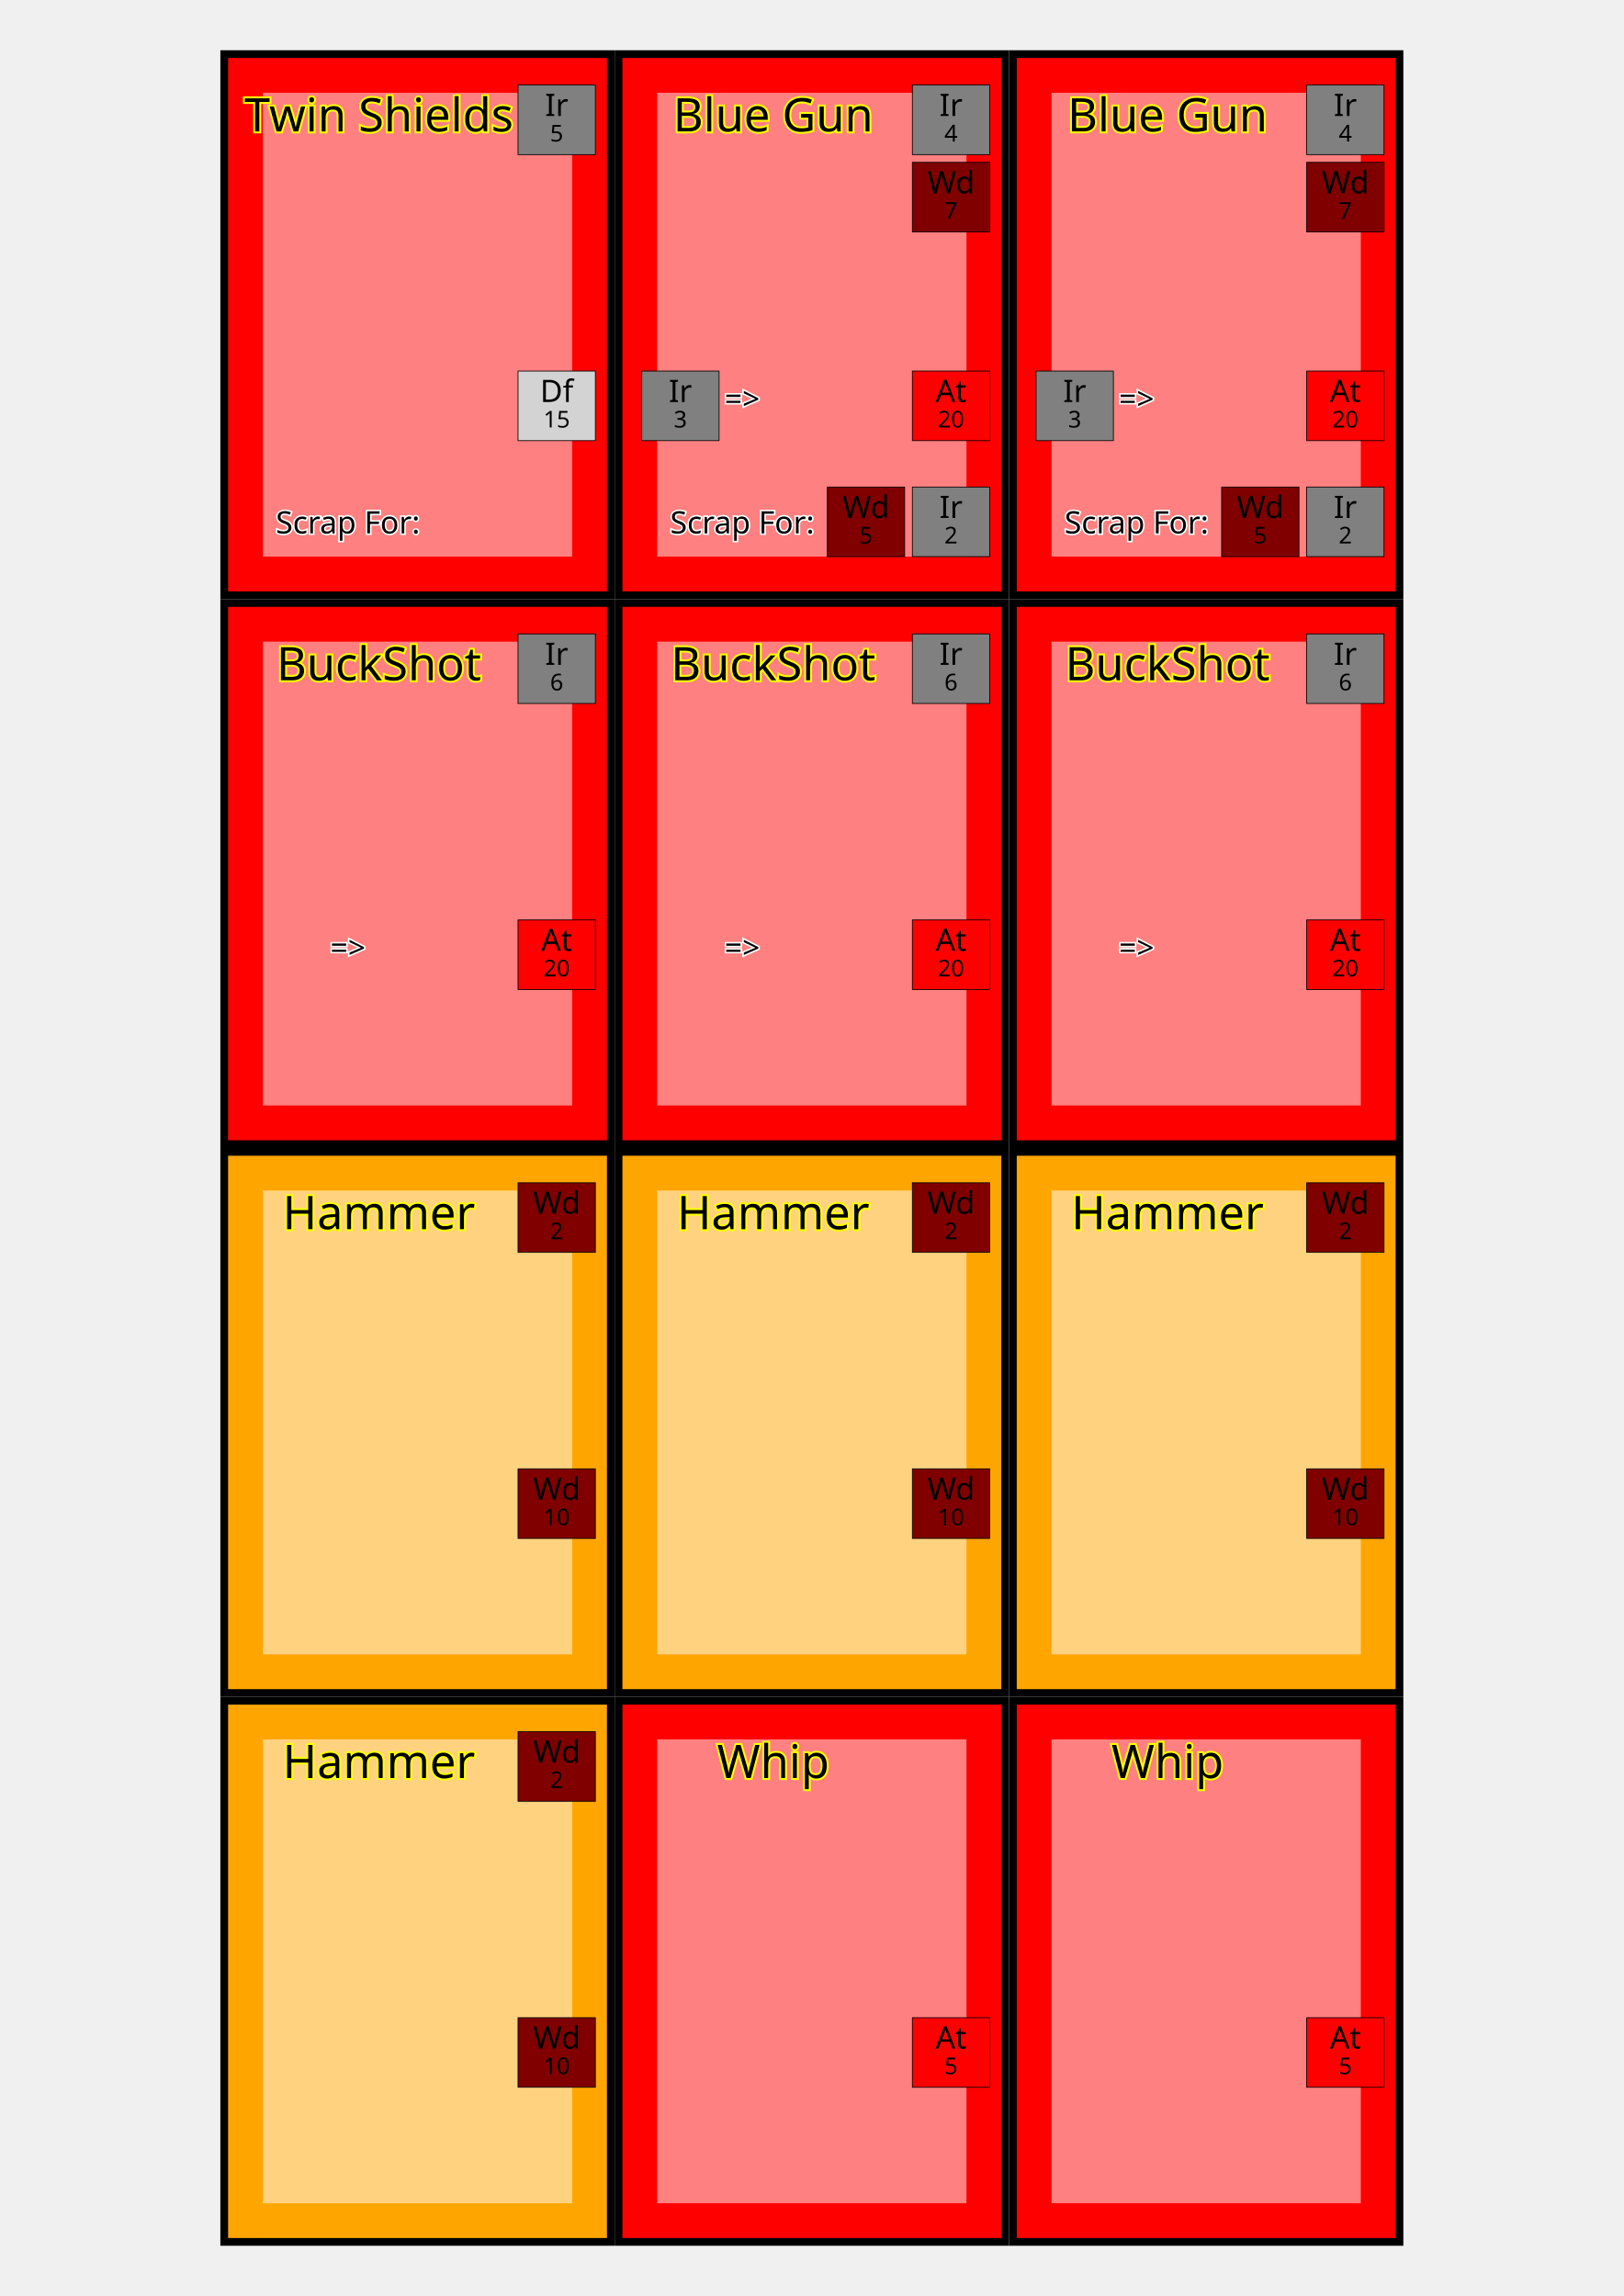
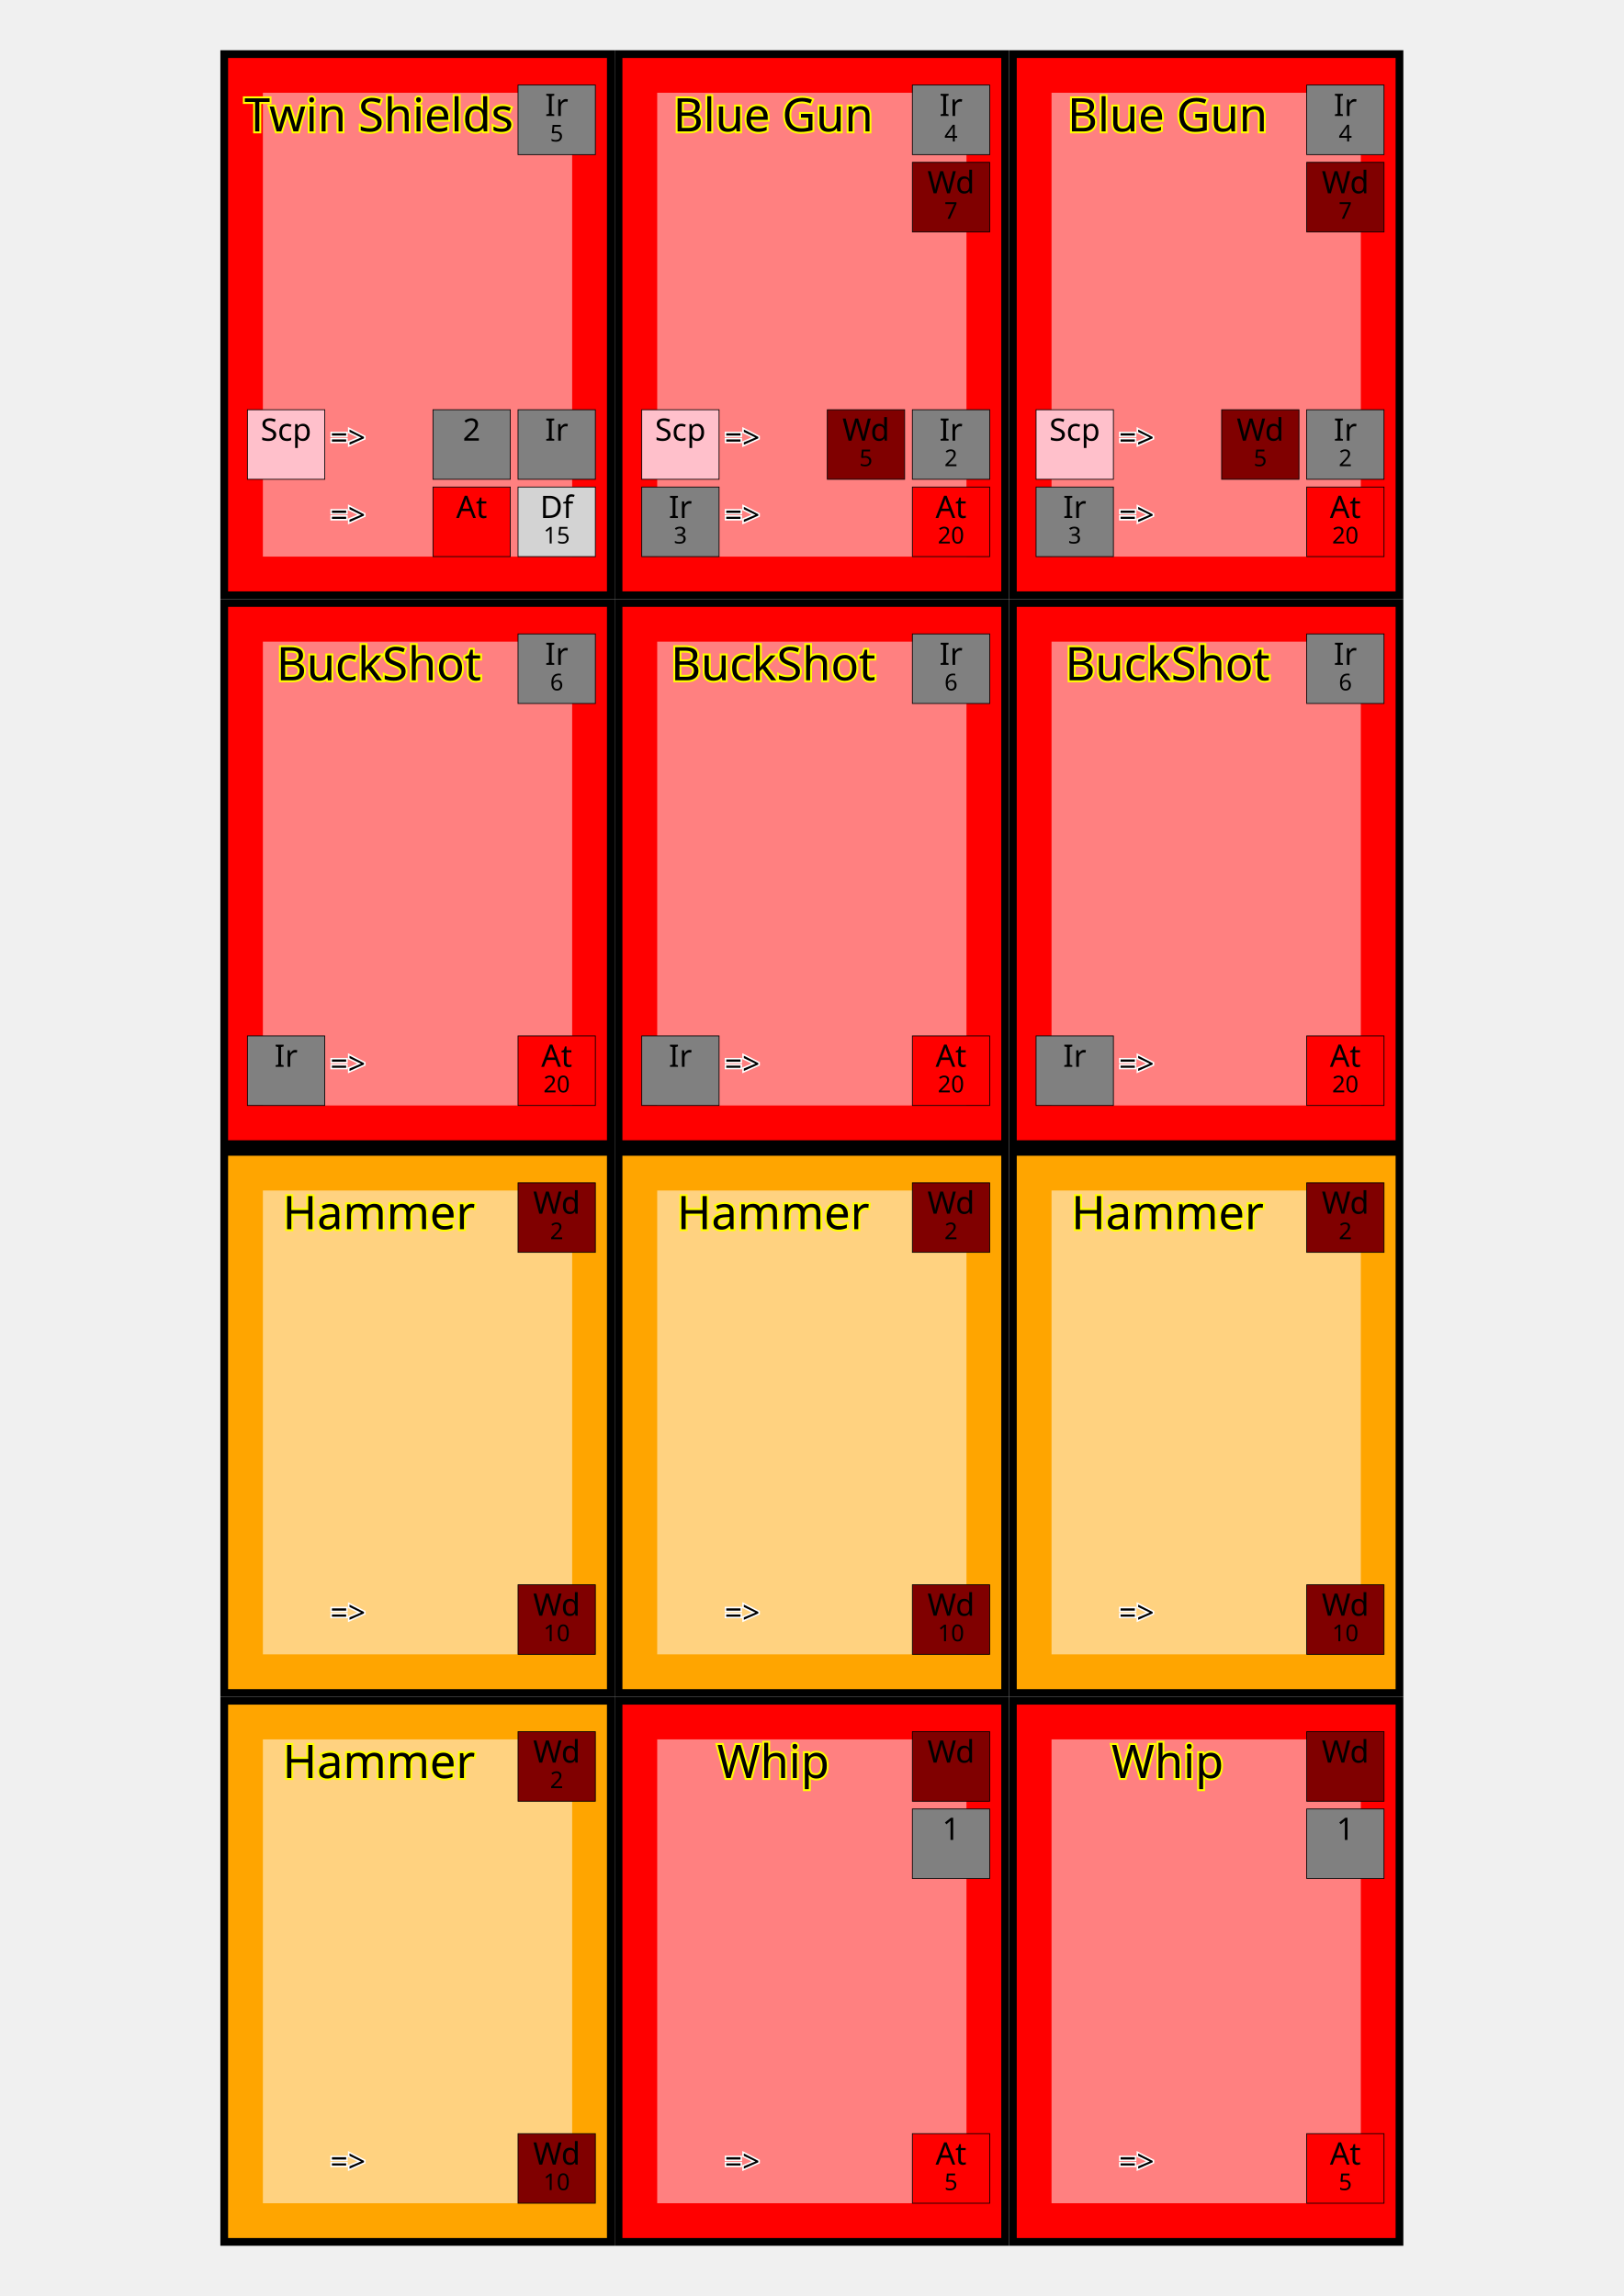
<svg xmlns="http://www.w3.org/2000/svg" version="1.1" width="210mm" height="297mm" viewBox="0 0 210 297">
  <g transform="translate(29 7)">
    <rect x="0" y="0" width="50" height="70" fill="red" stroke="black" stroke-width="1" />
    <rect x="5" y="5" width="40" height="60" fill="White" stroke="None" opacity="0.5" />
    <text x="20" y="10" fill="black" stroke="yellow" stroke-width="0.5" style="paint-order:stroke" text-anchor="middle" font-size="6" font-family="Rockwell">Twin Shields</text>
    <rect x="38" y="4" width="10" height="9" fill="gray" stroke="black" stroke-width="0.1" />
    <text x="43" y="8" font-size="4" font-family="Rockwell" text-anchor="middle">Ir</text>
    <text x="43" y="11.3" font-size="3" font-family="Rockwell" text-anchor="middle">5</text>
-     <rect x="38" y="41" width="10" height="9" fill="lightgray" stroke="black" stroke-width="0.1" />
-     <text x="43" y="45" font-size="4" font-family="Rockwell" text-anchor="middle">Df</text>
-     <text x="43" y="48.3" font-size="3" font-family="Rockwell" text-anchor="middle">15</text>
-     <text x="16" y="62" fill="black" stroke="white" stroke-width="0.4" style="paint-order:stroke" text-anchor="middle" font-size="4" font-family="Rockwell">Scrap For:</text>
+     <text x="16" y="61" fill="black" stroke="white" stroke-width="0.4" style="paint-order:stroke" text-anchor="middle" font-size="4" font-family="Rockwell">=&gt;</text>
+     <rect x="38" y="56" width="10" height="9" fill="lightgray" stroke="black" stroke-width="0.1" />
+     <text x="43" y="60" font-size="4" font-family="Rockwell" text-anchor="middle">Df</text>
+     <text x="43" y="63.3" font-size="3" font-family="Rockwell" text-anchor="middle">15</text>
+     <rect x="27" y="56" width="10" height="9" fill="red" stroke="black" stroke-width="0.1" />
+     <text x="32" y="60" font-size="4" font-family="Rockwell" text-anchor="middle">At</text>
+     <rect x="3" y="46" width="10" height="9" fill="pink" stroke="black" stroke-width="0.1" />
+     <text x="8" y="50" font-size="4" font-family="Rockwell" text-anchor="middle">Scp</text>
+     <text x="16" y="51" fill="black" stroke="white" stroke-width="0.4" style="paint-order:stroke" text-anchor="middle" font-size="4" font-family="Rockwell">=&gt;</text>
+     <rect x="38" y="46" width="10" height="9" fill="gray" stroke="black" stroke-width="0.1" />
+     <text x="43" y="50" font-size="4" font-family="Rockwell" text-anchor="middle">Ir</text>
+     <rect x="27" y="46" width="10" height="9" fill="gray" stroke="black" stroke-width="0.1" />
+     <text x="32" y="50" font-size="4" font-family="Rockwell" text-anchor="middle">2</text>
  </g>
  <g transform="translate(80 7)">
    <rect x="0" y="0" width="50" height="70" fill="red" stroke="black" stroke-width="1" />
    <rect x="5" y="5" width="40" height="60" fill="White" stroke="None" opacity="0.5" />
    <text x="20" y="10" fill="black" stroke="yellow" stroke-width="0.5" style="paint-order:stroke" text-anchor="middle" font-size="6" font-family="Rockwell">Blue Gun</text>
    <rect x="38" y="4" width="10" height="9" fill="gray" stroke="black" stroke-width="0.1" />
    <text x="43" y="8" font-size="4" font-family="Rockwell" text-anchor="middle">Ir</text>
    <text x="43" y="11.3" font-size="3" font-family="Rockwell" text-anchor="middle">4</text>
    <rect x="38" y="14" width="10" height="9" fill="maroon" stroke="black" stroke-width="0.1" />
    <text x="43" y="18" font-size="4" font-family="Rockwell" text-anchor="middle">Wd</text>
    <text x="43" y="21.3" font-size="3" font-family="Rockwell" text-anchor="middle">7</text>
-     <rect x="38" y="41" width="10" height="9" fill="red" stroke="black" stroke-width="0.1" />
-     <text x="43" y="45" font-size="4" font-family="Rockwell" text-anchor="middle">At</text>
-     <text x="43" y="48.3" font-size="3" font-family="Rockwell" text-anchor="middle">20</text>
-     <rect x="3" y="41" width="10" height="9" fill="gray" stroke="black" stroke-width="0.1" />
-     <text x="8" y="45" font-size="4" font-family="Rockwell" text-anchor="middle">Ir</text>
-     <text x="8" y="48.3" font-size="3" font-family="Rockwell" text-anchor="middle">3</text>
-     <text x="16" y="46" fill="black" stroke="white" stroke-width="0.4" style="paint-order:stroke" text-anchor="middle" font-size="4" font-family="Rockwell">=&gt;</text>
-     <text x="16" y="62" fill="black" stroke="white" stroke-width="0.4" style="paint-order:stroke" text-anchor="middle" font-size="4" font-family="Rockwell">Scrap For:</text>
-     <rect x="38" y="56" width="10" height="9" fill="gray" stroke="black" stroke-width="0.1" />
-     <text x="43" y="60" font-size="4" font-family="Rockwell" text-anchor="middle">Ir</text>
-     <text x="43" y="63.3" font-size="3" font-family="Rockwell" text-anchor="middle">2</text>
-     <rect x="27" y="56" width="10" height="9" fill="maroon" stroke="black" stroke-width="0.1" />
-     <text x="32" y="60" font-size="4" font-family="Rockwell" text-anchor="middle">Wd</text>
-     <text x="32" y="63.3" font-size="3" font-family="Rockwell" text-anchor="middle">5</text>
+     <rect x="3" y="56" width="10" height="9" fill="gray" stroke="black" stroke-width="0.1" />
+     <text x="8" y="60" font-size="4" font-family="Rockwell" text-anchor="middle">Ir</text>
+     <text x="8" y="63.3" font-size="3" font-family="Rockwell" text-anchor="middle">3</text>
+     <text x="16" y="61" fill="black" stroke="white" stroke-width="0.4" style="paint-order:stroke" text-anchor="middle" font-size="4" font-family="Rockwell">=&gt;</text>
+     <rect x="38" y="56" width="10" height="9" fill="red" stroke="black" stroke-width="0.1" />
+     <text x="43" y="60" font-size="4" font-family="Rockwell" text-anchor="middle">At</text>
+     <text x="43" y="63.3" font-size="3" font-family="Rockwell" text-anchor="middle">20</text>
+     <rect x="3" y="46" width="10" height="9" fill="pink" stroke="black" stroke-width="0.1" />
+     <text x="8" y="50" font-size="4" font-family="Rockwell" text-anchor="middle">Scp</text>
+     <text x="16" y="51" fill="black" stroke="white" stroke-width="0.4" style="paint-order:stroke" text-anchor="middle" font-size="4" font-family="Rockwell">=&gt;</text>
+     <rect x="38" y="46" width="10" height="9" fill="gray" stroke="black" stroke-width="0.1" />
+     <text x="43" y="50" font-size="4" font-family="Rockwell" text-anchor="middle">Ir</text>
+     <text x="43" y="53.3" font-size="3" font-family="Rockwell" text-anchor="middle">2</text>
+     <rect x="27" y="46" width="10" height="9" fill="maroon" stroke="black" stroke-width="0.1" />
+     <text x="32" y="50" font-size="4" font-family="Rockwell" text-anchor="middle">Wd</text>
+     <text x="32" y="53.3" font-size="3" font-family="Rockwell" text-anchor="middle">5</text>
  </g>
  <g transform="translate(131 7)">
    <rect x="0" y="0" width="50" height="70" fill="red" stroke="black" stroke-width="1" />
    <rect x="5" y="5" width="40" height="60" fill="White" stroke="None" opacity="0.5" />
    <text x="20" y="10" fill="black" stroke="yellow" stroke-width="0.5" style="paint-order:stroke" text-anchor="middle" font-size="6" font-family="Rockwell">Blue Gun</text>
    <rect x="38" y="4" width="10" height="9" fill="gray" stroke="black" stroke-width="0.1" />
    <text x="43" y="8" font-size="4" font-family="Rockwell" text-anchor="middle">Ir</text>
    <text x="43" y="11.3" font-size="3" font-family="Rockwell" text-anchor="middle">4</text>
    <rect x="38" y="14" width="10" height="9" fill="maroon" stroke="black" stroke-width="0.1" />
    <text x="43" y="18" font-size="4" font-family="Rockwell" text-anchor="middle">Wd</text>
    <text x="43" y="21.3" font-size="3" font-family="Rockwell" text-anchor="middle">7</text>
-     <rect x="38" y="41" width="10" height="9" fill="red" stroke="black" stroke-width="0.1" />
-     <text x="43" y="45" font-size="4" font-family="Rockwell" text-anchor="middle">At</text>
-     <text x="43" y="48.3" font-size="3" font-family="Rockwell" text-anchor="middle">20</text>
-     <rect x="3" y="41" width="10" height="9" fill="gray" stroke="black" stroke-width="0.1" />
-     <text x="8" y="45" font-size="4" font-family="Rockwell" text-anchor="middle">Ir</text>
-     <text x="8" y="48.3" font-size="3" font-family="Rockwell" text-anchor="middle">3</text>
-     <text x="16" y="46" fill="black" stroke="white" stroke-width="0.4" style="paint-order:stroke" text-anchor="middle" font-size="4" font-family="Rockwell">=&gt;</text>
-     <text x="16" y="62" fill="black" stroke="white" stroke-width="0.4" style="paint-order:stroke" text-anchor="middle" font-size="4" font-family="Rockwell">Scrap For:</text>
-     <rect x="38" y="56" width="10" height="9" fill="gray" stroke="black" stroke-width="0.1" />
-     <text x="43" y="60" font-size="4" font-family="Rockwell" text-anchor="middle">Ir</text>
-     <text x="43" y="63.3" font-size="3" font-family="Rockwell" text-anchor="middle">2</text>
-     <rect x="27" y="56" width="10" height="9" fill="maroon" stroke="black" stroke-width="0.1" />
-     <text x="32" y="60" font-size="4" font-family="Rockwell" text-anchor="middle">Wd</text>
-     <text x="32" y="63.3" font-size="3" font-family="Rockwell" text-anchor="middle">5</text>
+     <rect x="3" y="56" width="10" height="9" fill="gray" stroke="black" stroke-width="0.1" />
+     <text x="8" y="60" font-size="4" font-family="Rockwell" text-anchor="middle">Ir</text>
+     <text x="8" y="63.3" font-size="3" font-family="Rockwell" text-anchor="middle">3</text>
+     <text x="16" y="61" fill="black" stroke="white" stroke-width="0.4" style="paint-order:stroke" text-anchor="middle" font-size="4" font-family="Rockwell">=&gt;</text>
+     <rect x="38" y="56" width="10" height="9" fill="red" stroke="black" stroke-width="0.1" />
+     <text x="43" y="60" font-size="4" font-family="Rockwell" text-anchor="middle">At</text>
+     <text x="43" y="63.3" font-size="3" font-family="Rockwell" text-anchor="middle">20</text>
+     <rect x="3" y="46" width="10" height="9" fill="pink" stroke="black" stroke-width="0.1" />
+     <text x="8" y="50" font-size="4" font-family="Rockwell" text-anchor="middle">Scp</text>
+     <text x="16" y="51" fill="black" stroke="white" stroke-width="0.4" style="paint-order:stroke" text-anchor="middle" font-size="4" font-family="Rockwell">=&gt;</text>
+     <rect x="38" y="46" width="10" height="9" fill="gray" stroke="black" stroke-width="0.1" />
+     <text x="43" y="50" font-size="4" font-family="Rockwell" text-anchor="middle">Ir</text>
+     <text x="43" y="53.3" font-size="3" font-family="Rockwell" text-anchor="middle">2</text>
+     <rect x="27" y="46" width="10" height="9" fill="maroon" stroke="black" stroke-width="0.1" />
+     <text x="32" y="50" font-size="4" font-family="Rockwell" text-anchor="middle">Wd</text>
+     <text x="32" y="53.3" font-size="3" font-family="Rockwell" text-anchor="middle">5</text>
  </g>
  <g transform="translate(29 78)">
    <rect x="0" y="0" width="50" height="70" fill="red" stroke="black" stroke-width="1" />
    <rect x="5" y="5" width="40" height="60" fill="White" stroke="None" opacity="0.5" />
    <text x="20" y="10" fill="black" stroke="yellow" stroke-width="0.5" style="paint-order:stroke" text-anchor="middle" font-size="6" font-family="Rockwell">BuckShot</text>
    <rect x="38" y="4" width="10" height="9" fill="gray" stroke="black" stroke-width="0.1" />
    <text x="43" y="8" font-size="4" font-family="Rockwell" text-anchor="middle">Ir</text>
    <text x="43" y="11.3" font-size="3" font-family="Rockwell" text-anchor="middle">6</text>
-     <rect x="38" y="41" width="10" height="9" fill="red" stroke="black" stroke-width="0.1" />
-     <text x="43" y="45" font-size="4" font-family="Rockwell" text-anchor="middle">At</text>
-     <text x="43" y="48.3" font-size="3" font-family="Rockwell" text-anchor="middle">20</text>
-     <text x="16" y="46" fill="black" stroke="white" stroke-width="0.4" style="paint-order:stroke" text-anchor="middle" font-size="4" font-family="Rockwell">=&gt;</text>
+     <rect x="3" y="56" width="10" height="9" fill="gray" stroke="black" stroke-width="0.1" />
+     <text x="8" y="60" font-size="4" font-family="Rockwell" text-anchor="middle">Ir</text>
+     <text x="16" y="61" fill="black" stroke="white" stroke-width="0.4" style="paint-order:stroke" text-anchor="middle" font-size="4" font-family="Rockwell">=&gt;</text>
+     <rect x="38" y="56" width="10" height="9" fill="red" stroke="black" stroke-width="0.1" />
+     <text x="43" y="60" font-size="4" font-family="Rockwell" text-anchor="middle">At</text>
+     <text x="43" y="63.3" font-size="3" font-family="Rockwell" text-anchor="middle">20</text>
  </g>
  <g transform="translate(80 78)">
    <rect x="0" y="0" width="50" height="70" fill="red" stroke="black" stroke-width="1" />
    <rect x="5" y="5" width="40" height="60" fill="White" stroke="None" opacity="0.5" />
    <text x="20" y="10" fill="black" stroke="yellow" stroke-width="0.5" style="paint-order:stroke" text-anchor="middle" font-size="6" font-family="Rockwell">BuckShot</text>
    <rect x="38" y="4" width="10" height="9" fill="gray" stroke="black" stroke-width="0.1" />
    <text x="43" y="8" font-size="4" font-family="Rockwell" text-anchor="middle">Ir</text>
    <text x="43" y="11.3" font-size="3" font-family="Rockwell" text-anchor="middle">6</text>
-     <rect x="38" y="41" width="10" height="9" fill="red" stroke="black" stroke-width="0.1" />
-     <text x="43" y="45" font-size="4" font-family="Rockwell" text-anchor="middle">At</text>
-     <text x="43" y="48.3" font-size="3" font-family="Rockwell" text-anchor="middle">20</text>
-     <text x="16" y="46" fill="black" stroke="white" stroke-width="0.4" style="paint-order:stroke" text-anchor="middle" font-size="4" font-family="Rockwell">=&gt;</text>
+     <rect x="3" y="56" width="10" height="9" fill="gray" stroke="black" stroke-width="0.1" />
+     <text x="8" y="60" font-size="4" font-family="Rockwell" text-anchor="middle">Ir</text>
+     <text x="16" y="61" fill="black" stroke="white" stroke-width="0.4" style="paint-order:stroke" text-anchor="middle" font-size="4" font-family="Rockwell">=&gt;</text>
+     <rect x="38" y="56" width="10" height="9" fill="red" stroke="black" stroke-width="0.1" />
+     <text x="43" y="60" font-size="4" font-family="Rockwell" text-anchor="middle">At</text>
+     <text x="43" y="63.3" font-size="3" font-family="Rockwell" text-anchor="middle">20</text>
  </g>
  <g transform="translate(131 78)">
    <rect x="0" y="0" width="50" height="70" fill="red" stroke="black" stroke-width="1" />
    <rect x="5" y="5" width="40" height="60" fill="White" stroke="None" opacity="0.5" />
    <text x="20" y="10" fill="black" stroke="yellow" stroke-width="0.5" style="paint-order:stroke" text-anchor="middle" font-size="6" font-family="Rockwell">BuckShot</text>
    <rect x="38" y="4" width="10" height="9" fill="gray" stroke="black" stroke-width="0.1" />
    <text x="43" y="8" font-size="4" font-family="Rockwell" text-anchor="middle">Ir</text>
    <text x="43" y="11.3" font-size="3" font-family="Rockwell" text-anchor="middle">6</text>
-     <rect x="38" y="41" width="10" height="9" fill="red" stroke="black" stroke-width="0.1" />
-     <text x="43" y="45" font-size="4" font-family="Rockwell" text-anchor="middle">At</text>
-     <text x="43" y="48.3" font-size="3" font-family="Rockwell" text-anchor="middle">20</text>
-     <text x="16" y="46" fill="black" stroke="white" stroke-width="0.4" style="paint-order:stroke" text-anchor="middle" font-size="4" font-family="Rockwell">=&gt;</text>
+     <rect x="3" y="56" width="10" height="9" fill="gray" stroke="black" stroke-width="0.1" />
+     <text x="8" y="60" font-size="4" font-family="Rockwell" text-anchor="middle">Ir</text>
+     <text x="16" y="61" fill="black" stroke="white" stroke-width="0.4" style="paint-order:stroke" text-anchor="middle" font-size="4" font-family="Rockwell">=&gt;</text>
+     <rect x="38" y="56" width="10" height="9" fill="red" stroke="black" stroke-width="0.1" />
+     <text x="43" y="60" font-size="4" font-family="Rockwell" text-anchor="middle">At</text>
+     <text x="43" y="63.3" font-size="3" font-family="Rockwell" text-anchor="middle">20</text>
  </g>
  <g transform="translate(29 149)">
    <rect x="0" y="0" width="50" height="70" fill="orange" stroke="black" stroke-width="1" />
    <rect x="5" y="5" width="40" height="60" fill="White" stroke="None" opacity="0.5" />
    <text x="20" y="10" fill="black" stroke="yellow" stroke-width="0.5" style="paint-order:stroke" text-anchor="middle" font-size="6" font-family="Rockwell">Hammer</text>
    <rect x="38" y="4" width="10" height="9" fill="maroon" stroke="black" stroke-width="0.1" />
    <text x="43" y="8" font-size="4" font-family="Rockwell" text-anchor="middle">Wd</text>
    <text x="43" y="11.3" font-size="3" font-family="Rockwell" text-anchor="middle">2</text>
-     <rect x="38" y="41" width="10" height="9" fill="maroon" stroke="black" stroke-width="0.1" />
-     <text x="43" y="45" font-size="4" font-family="Rockwell" text-anchor="middle">Wd</text>
-     <text x="43" y="48.3" font-size="3" font-family="Rockwell" text-anchor="middle">10</text>
+     <text x="16" y="61" fill="black" stroke="white" stroke-width="0.4" style="paint-order:stroke" text-anchor="middle" font-size="4" font-family="Rockwell">=&gt;</text>
+     <rect x="38" y="56" width="10" height="9" fill="maroon" stroke="black" stroke-width="0.1" />
+     <text x="43" y="60" font-size="4" font-family="Rockwell" text-anchor="middle">Wd</text>
+     <text x="43" y="63.3" font-size="3" font-family="Rockwell" text-anchor="middle">10</text>
  </g>
  <g transform="translate(80 149)">
    <rect x="0" y="0" width="50" height="70" fill="orange" stroke="black" stroke-width="1" />
    <rect x="5" y="5" width="40" height="60" fill="White" stroke="None" opacity="0.5" />
    <text x="20" y="10" fill="black" stroke="yellow" stroke-width="0.5" style="paint-order:stroke" text-anchor="middle" font-size="6" font-family="Rockwell">Hammer</text>
    <rect x="38" y="4" width="10" height="9" fill="maroon" stroke="black" stroke-width="0.1" />
    <text x="43" y="8" font-size="4" font-family="Rockwell" text-anchor="middle">Wd</text>
    <text x="43" y="11.3" font-size="3" font-family="Rockwell" text-anchor="middle">2</text>
-     <rect x="38" y="41" width="10" height="9" fill="maroon" stroke="black" stroke-width="0.1" />
-     <text x="43" y="45" font-size="4" font-family="Rockwell" text-anchor="middle">Wd</text>
-     <text x="43" y="48.3" font-size="3" font-family="Rockwell" text-anchor="middle">10</text>
+     <text x="16" y="61" fill="black" stroke="white" stroke-width="0.4" style="paint-order:stroke" text-anchor="middle" font-size="4" font-family="Rockwell">=&gt;</text>
+     <rect x="38" y="56" width="10" height="9" fill="maroon" stroke="black" stroke-width="0.1" />
+     <text x="43" y="60" font-size="4" font-family="Rockwell" text-anchor="middle">Wd</text>
+     <text x="43" y="63.3" font-size="3" font-family="Rockwell" text-anchor="middle">10</text>
  </g>
  <g transform="translate(131 149)">
    <rect x="0" y="0" width="50" height="70" fill="orange" stroke="black" stroke-width="1" />
    <rect x="5" y="5" width="40" height="60" fill="White" stroke="None" opacity="0.5" />
    <text x="20" y="10" fill="black" stroke="yellow" stroke-width="0.5" style="paint-order:stroke" text-anchor="middle" font-size="6" font-family="Rockwell">Hammer</text>
    <rect x="38" y="4" width="10" height="9" fill="maroon" stroke="black" stroke-width="0.1" />
    <text x="43" y="8" font-size="4" font-family="Rockwell" text-anchor="middle">Wd</text>
    <text x="43" y="11.3" font-size="3" font-family="Rockwell" text-anchor="middle">2</text>
-     <rect x="38" y="41" width="10" height="9" fill="maroon" stroke="black" stroke-width="0.1" />
-     <text x="43" y="45" font-size="4" font-family="Rockwell" text-anchor="middle">Wd</text>
-     <text x="43" y="48.3" font-size="3" font-family="Rockwell" text-anchor="middle">10</text>
+     <text x="16" y="61" fill="black" stroke="white" stroke-width="0.4" style="paint-order:stroke" text-anchor="middle" font-size="4" font-family="Rockwell">=&gt;</text>
+     <rect x="38" y="56" width="10" height="9" fill="maroon" stroke="black" stroke-width="0.1" />
+     <text x="43" y="60" font-size="4" font-family="Rockwell" text-anchor="middle">Wd</text>
+     <text x="43" y="63.3" font-size="3" font-family="Rockwell" text-anchor="middle">10</text>
  </g>
  <g transform="translate(29 220)">
    <rect x="0" y="0" width="50" height="70" fill="orange" stroke="black" stroke-width="1" />
    <rect x="5" y="5" width="40" height="60" fill="White" stroke="None" opacity="0.5" />
    <text x="20" y="10" fill="black" stroke="yellow" stroke-width="0.5" style="paint-order:stroke" text-anchor="middle" font-size="6" font-family="Rockwell">Hammer</text>
    <rect x="38" y="4" width="10" height="9" fill="maroon" stroke="black" stroke-width="0.1" />
    <text x="43" y="8" font-size="4" font-family="Rockwell" text-anchor="middle">Wd</text>
    <text x="43" y="11.3" font-size="3" font-family="Rockwell" text-anchor="middle">2</text>
-     <rect x="38" y="41" width="10" height="9" fill="maroon" stroke="black" stroke-width="0.1" />
-     <text x="43" y="45" font-size="4" font-family="Rockwell" text-anchor="middle">Wd</text>
-     <text x="43" y="48.3" font-size="3" font-family="Rockwell" text-anchor="middle">10</text>
+     <text x="16" y="61" fill="black" stroke="white" stroke-width="0.4" style="paint-order:stroke" text-anchor="middle" font-size="4" font-family="Rockwell">=&gt;</text>
+     <rect x="38" y="56" width="10" height="9" fill="maroon" stroke="black" stroke-width="0.1" />
+     <text x="43" y="60" font-size="4" font-family="Rockwell" text-anchor="middle">Wd</text>
+     <text x="43" y="63.3" font-size="3" font-family="Rockwell" text-anchor="middle">10</text>
  </g>
  <g transform="translate(80 220)">
    <rect x="0" y="0" width="50" height="70" fill="red" stroke="black" stroke-width="1" />
    <rect x="5" y="5" width="40" height="60" fill="White" stroke="None" opacity="0.5" />
    <text x="20" y="10" fill="black" stroke="yellow" stroke-width="0.5" style="paint-order:stroke" text-anchor="middle" font-size="6" font-family="Rockwell">Whip</text>
-     <rect x="38" y="41" width="10" height="9" fill="red" stroke="black" stroke-width="0.1" />
-     <text x="43" y="45" font-size="4" font-family="Rockwell" text-anchor="middle">At</text>
-     <text x="43" y="48.3" font-size="3" font-family="Rockwell" text-anchor="middle">5</text>
+     <rect x="38" y="4" width="10" height="9" fill="maroon" stroke="black" stroke-width="0.1" />
+     <text x="43" y="8" font-size="4" font-family="Rockwell" text-anchor="middle">Wd</text>
+     <rect x="38" y="14" width="10" height="9" fill="gray" stroke="black" stroke-width="0.1" />
+     <text x="43" y="18" font-size="4" font-family="Rockwell" text-anchor="middle">1</text>
+     <text x="16" y="61" fill="black" stroke="white" stroke-width="0.4" style="paint-order:stroke" text-anchor="middle" font-size="4" font-family="Rockwell">=&gt;</text>
+     <rect x="38" y="56" width="10" height="9" fill="red" stroke="black" stroke-width="0.1" />
+     <text x="43" y="60" font-size="4" font-family="Rockwell" text-anchor="middle">At</text>
+     <text x="43" y="63.3" font-size="3" font-family="Rockwell" text-anchor="middle">5</text>
  </g>
  <g transform="translate(131 220)">
    <rect x="0" y="0" width="50" height="70" fill="red" stroke="black" stroke-width="1" />
    <rect x="5" y="5" width="40" height="60" fill="White" stroke="None" opacity="0.5" />
    <text x="20" y="10" fill="black" stroke="yellow" stroke-width="0.5" style="paint-order:stroke" text-anchor="middle" font-size="6" font-family="Rockwell">Whip</text>
-     <rect x="38" y="41" width="10" height="9" fill="red" stroke="black" stroke-width="0.1" />
-     <text x="43" y="45" font-size="4" font-family="Rockwell" text-anchor="middle">At</text>
-     <text x="43" y="48.3" font-size="3" font-family="Rockwell" text-anchor="middle">5</text>
+     <rect x="38" y="4" width="10" height="9" fill="maroon" stroke="black" stroke-width="0.1" />
+     <text x="43" y="8" font-size="4" font-family="Rockwell" text-anchor="middle">Wd</text>
+     <rect x="38" y="14" width="10" height="9" fill="gray" stroke="black" stroke-width="0.1" />
+     <text x="43" y="18" font-size="4" font-family="Rockwell" text-anchor="middle">1</text>
+     <text x="16" y="61" fill="black" stroke="white" stroke-width="0.4" style="paint-order:stroke" text-anchor="middle" font-size="4" font-family="Rockwell">=&gt;</text>
+     <rect x="38" y="56" width="10" height="9" fill="red" stroke="black" stroke-width="0.1" />
+     <text x="43" y="60" font-size="4" font-family="Rockwell" text-anchor="middle">At</text>
+     <text x="43" y="63.3" font-size="3" font-family="Rockwell" text-anchor="middle">5</text>
  </g>
</svg>
